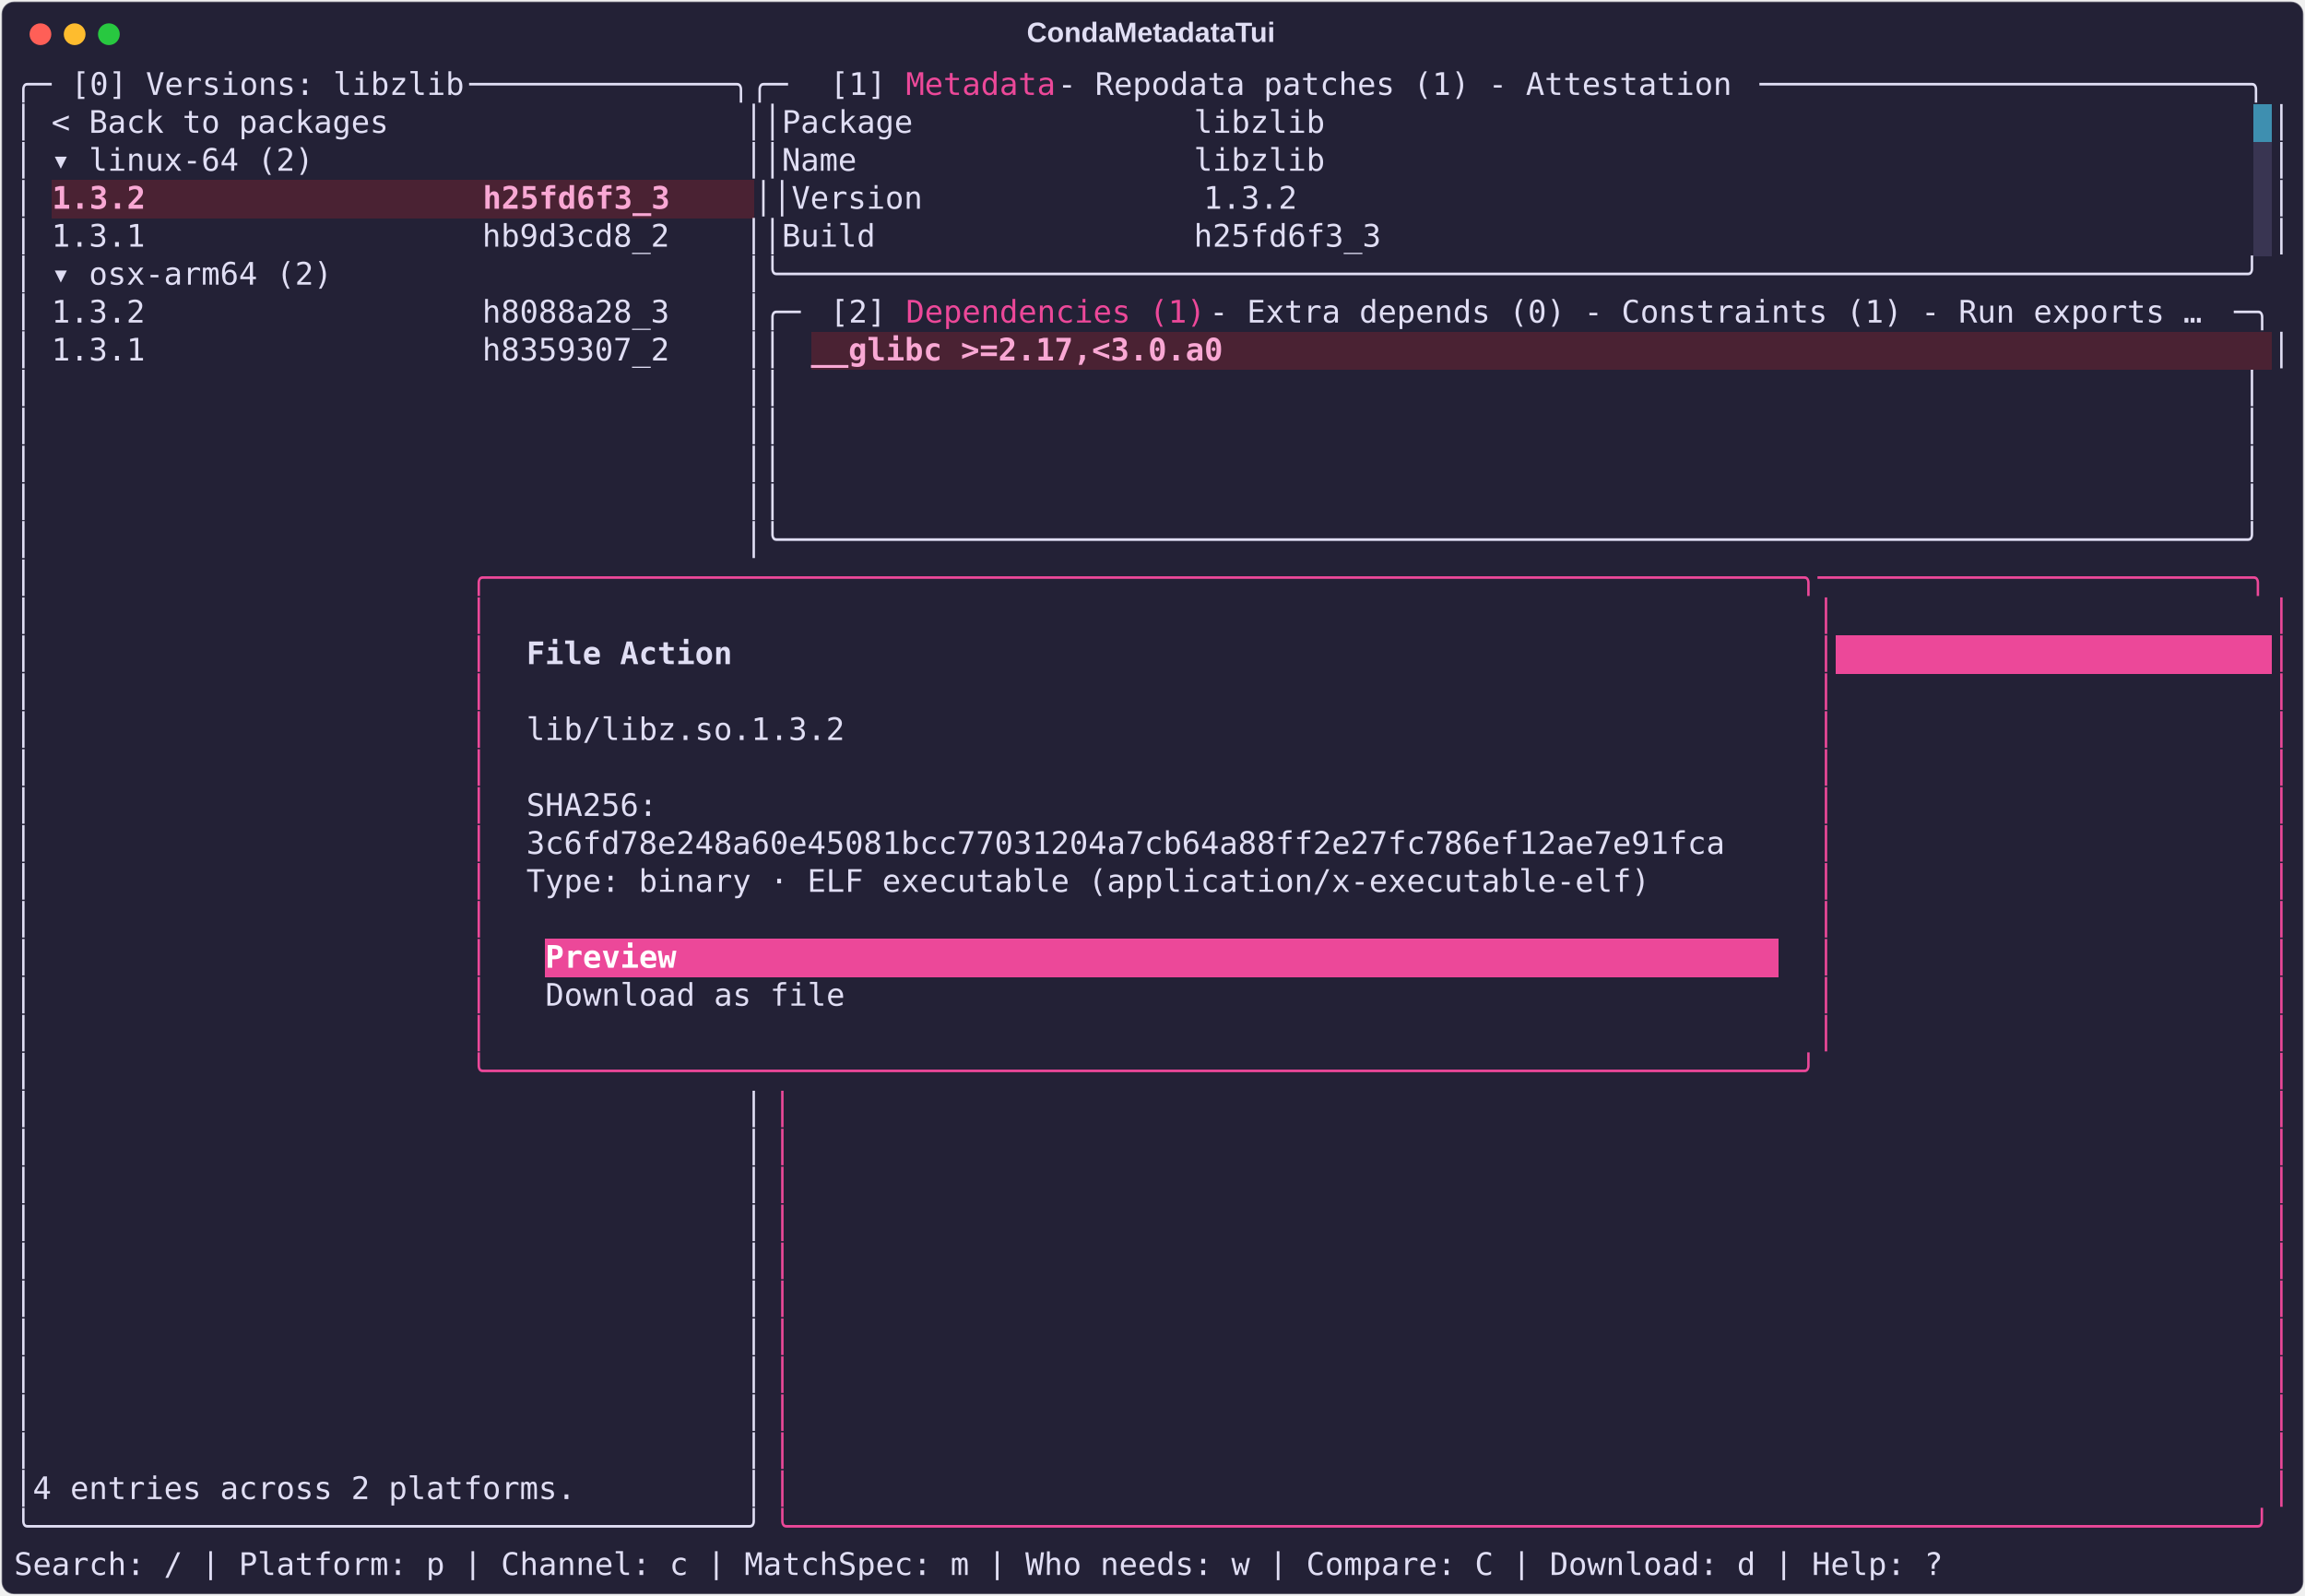
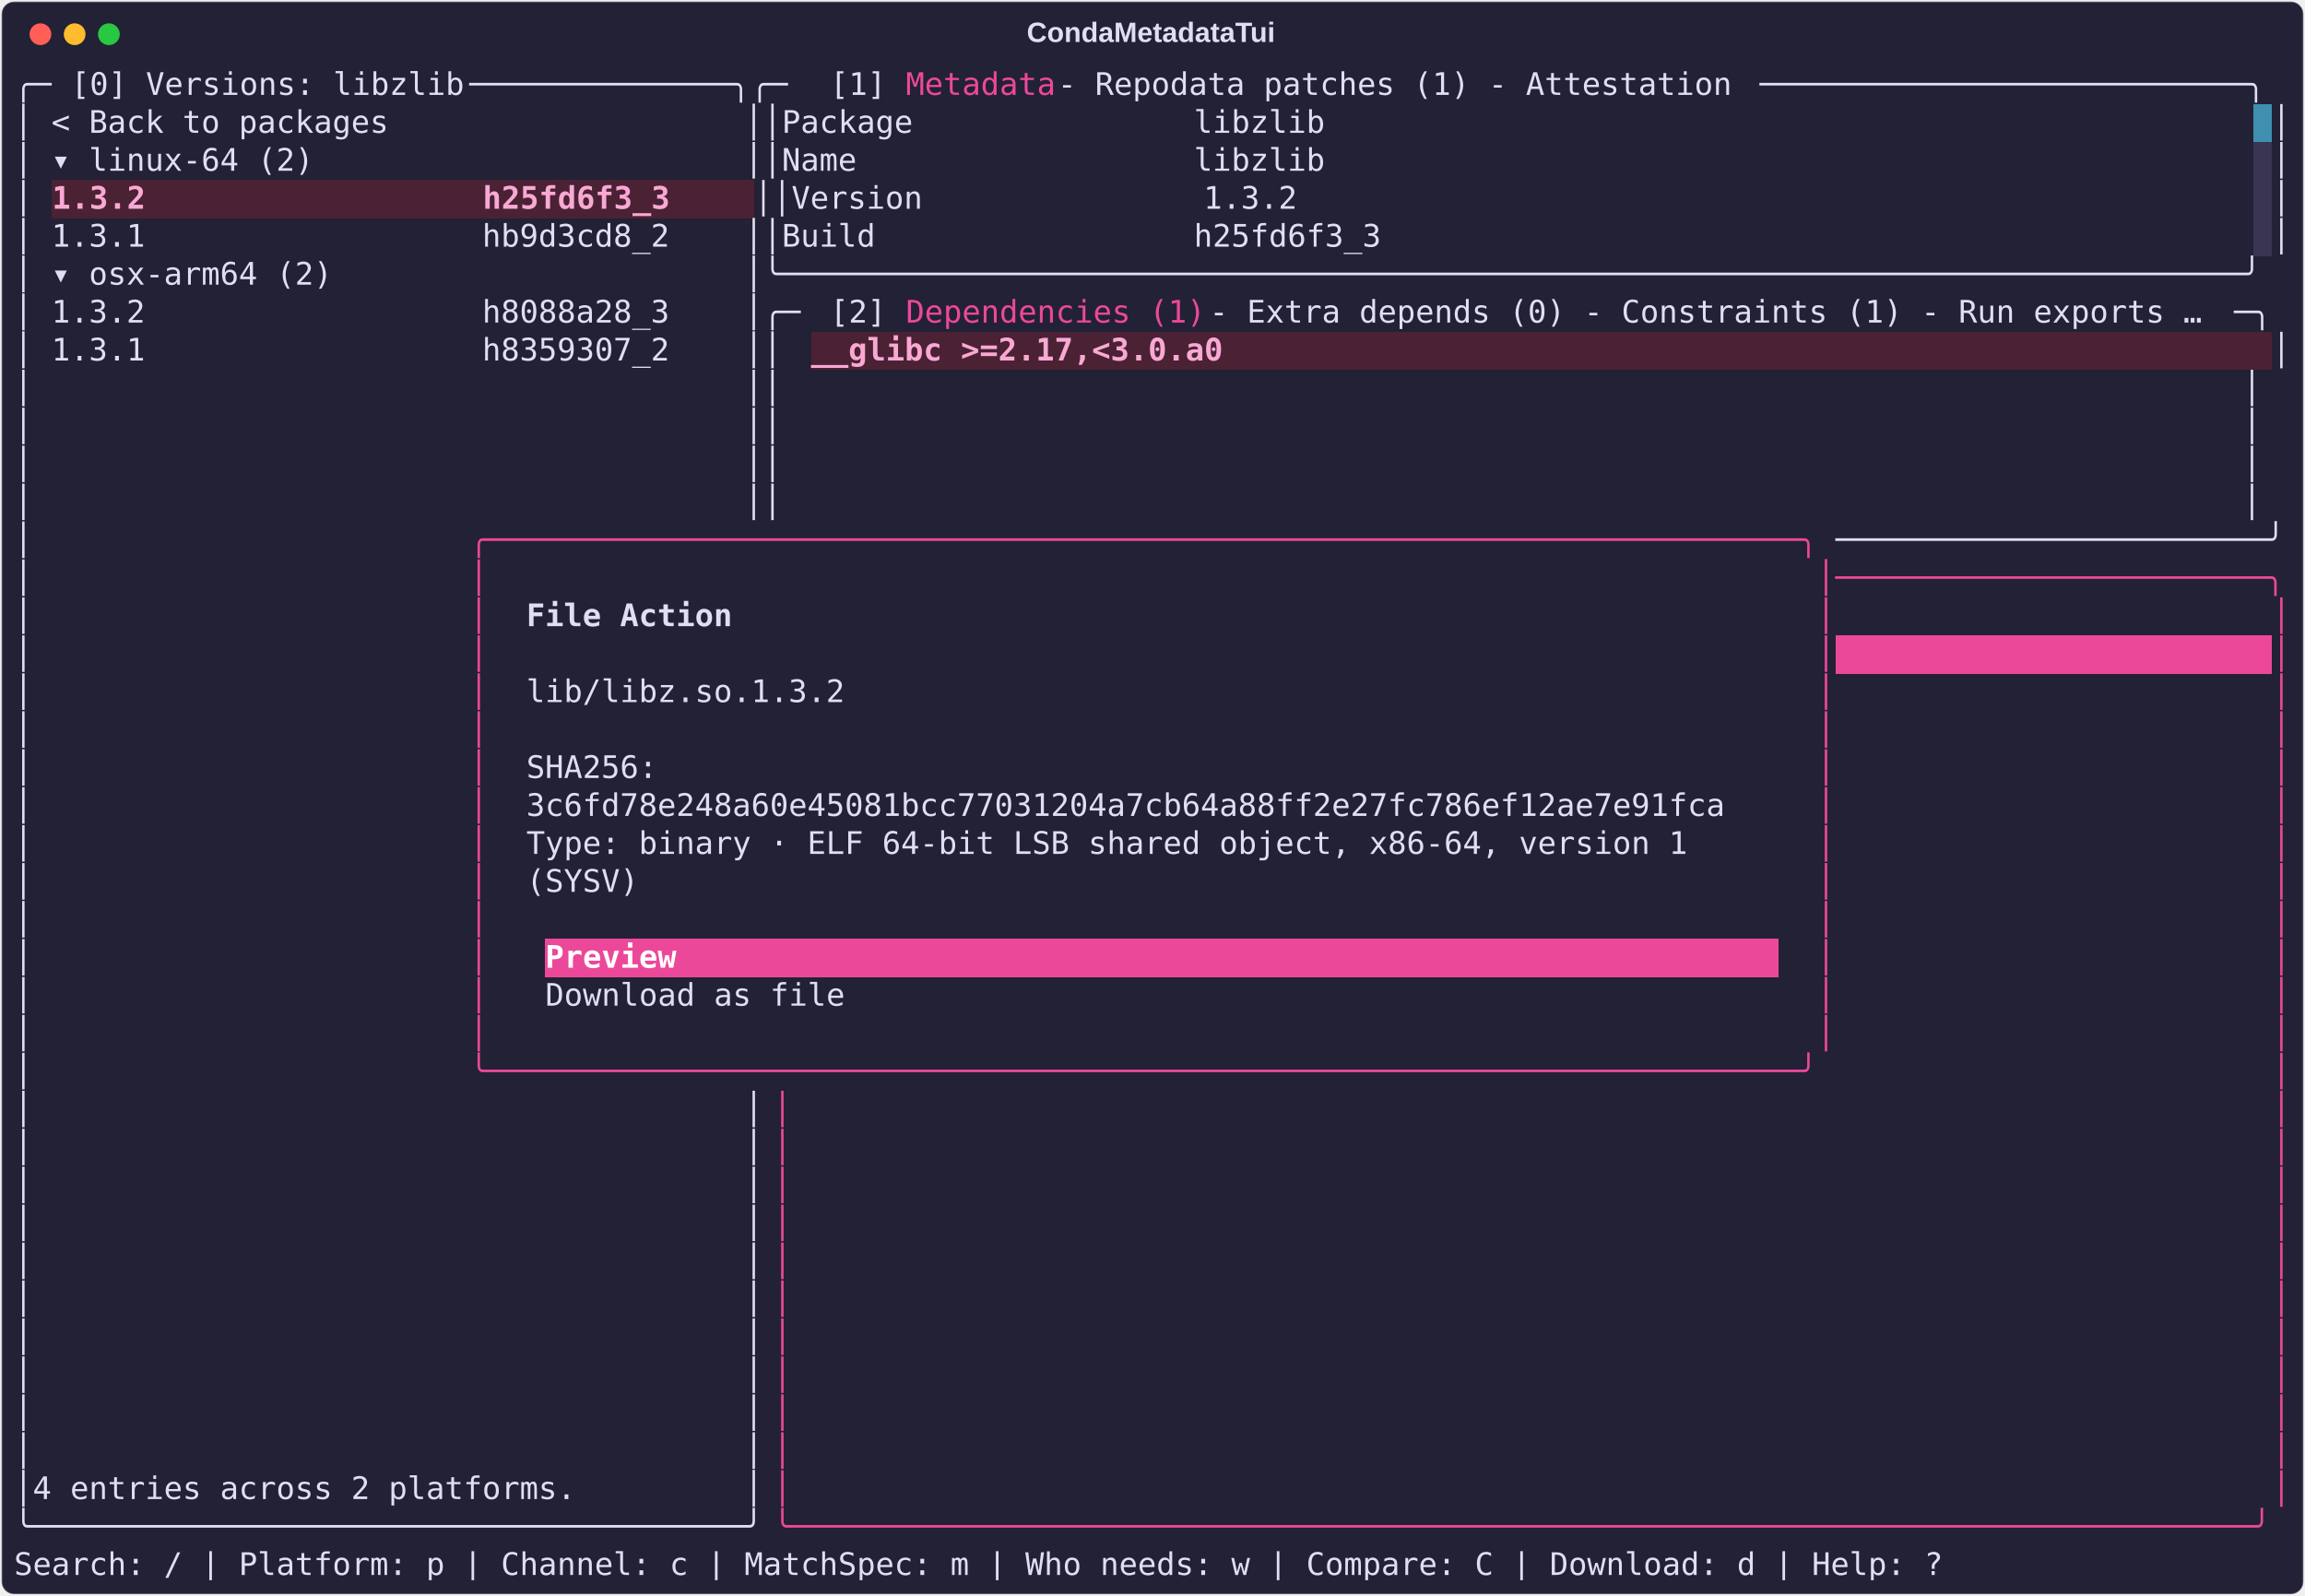
<svg xmlns="http://www.w3.org/2000/svg" class="rich-terminal" viewBox="0 0 1482 1026.0">
  <style>

    @font-face {
        font-family: "Fira Code";
        src: local("FiraCode-Regular"),
                url("https://cdnjs.cloudflare.com/ajax/libs/firacode/6.2.0/woff2/FiraCode-Regular.woff2") format("woff2"),
                url("https://cdnjs.cloudflare.com/ajax/libs/firacode/6.2.0/woff/FiraCode-Regular.woff") format("woff");
        font-style: normal;
        font-weight: 400;
    }
    @font-face {
        font-family: "Fira Code";
        src: local("FiraCode-Bold"),
                url("https://cdnjs.cloudflare.com/ajax/libs/firacode/6.2.0/woff2/FiraCode-Bold.woff2") format("woff2"),
                url("https://cdnjs.cloudflare.com/ajax/libs/firacode/6.2.0/woff/FiraCode-Bold.woff") format("woff");
        font-style: bold;
        font-weight: 700;
    }

    .terminal-matrix {
        font-family: Fira Code, monospace;
        font-size: 20px;
        line-height: 24.4px;
        font-variant-east-asian: full-width;
    }

    .terminal-title {
        font-size: 18px;
        font-weight: bold;
        font-family: arial;
    }

    .terminal-r1 { fill: #e0def4 }
.terminal-r2 { fill: #ec4899 }
.terminal-r3 { fill: #232136 }
.terminal-r4 { fill: #f9a8d4;font-weight: bold }
.terminal-r5 { fill: #e0def4;font-weight: bold }
.terminal-r6 { fill: #ffffff;font-weight: bold }
    </style>
  <defs>
    <clipPath id="terminal-clip-terminal">
      <rect x="0" y="0" width="1463.0" height="975.0" />
    </clipPath>
    <clipPath id="terminal-line-0">
      <rect x="0" y="1.5" width="1464" height="24.65" />
    </clipPath>
    <clipPath id="terminal-line-1">
      <rect x="0" y="25.9" width="1464" height="24.65" />
    </clipPath>
    <clipPath id="terminal-line-2">
      <rect x="0" y="50.3" width="1464" height="24.65" />
    </clipPath>
    <clipPath id="terminal-line-3">
      <rect x="0" y="74.7" width="1464" height="24.65" />
    </clipPath>
    <clipPath id="terminal-line-4">
      <rect x="0" y="99.1" width="1464" height="24.65" />
    </clipPath>
    <clipPath id="terminal-line-5">
      <rect x="0" y="123.5" width="1464" height="24.65" />
    </clipPath>
    <clipPath id="terminal-line-6">
      <rect x="0" y="147.9" width="1464" height="24.65" />
    </clipPath>
    <clipPath id="terminal-line-7">
      <rect x="0" y="172.3" width="1464" height="24.65" />
    </clipPath>
    <clipPath id="terminal-line-8">
      <rect x="0" y="196.7" width="1464" height="24.65" />
    </clipPath>
    <clipPath id="terminal-line-9">
      <rect x="0" y="221.1" width="1464" height="24.65" />
    </clipPath>
    <clipPath id="terminal-line-10">
      <rect x="0" y="245.5" width="1464" height="24.65" />
    </clipPath>
    <clipPath id="terminal-line-11">
      <rect x="0" y="269.9" width="1464" height="24.65" />
    </clipPath>
    <clipPath id="terminal-line-12">
      <rect x="0" y="294.3" width="1464" height="24.65" />
    </clipPath>
    <clipPath id="terminal-line-13">
      <rect x="0" y="318.7" width="1464" height="24.65" />
    </clipPath>
    <clipPath id="terminal-line-14">
      <rect x="0" y="343.1" width="1464" height="24.65" />
    </clipPath>
    <clipPath id="terminal-line-15">
      <rect x="0" y="367.5" width="1464" height="24.65" />
    </clipPath>
    <clipPath id="terminal-line-16">
      <rect x="0" y="391.9" width="1464" height="24.65" />
    </clipPath>
    <clipPath id="terminal-line-17">
      <rect x="0" y="416.3" width="1464" height="24.65" />
    </clipPath>
    <clipPath id="terminal-line-18">
      <rect x="0" y="440.7" width="1464" height="24.65" />
    </clipPath>
    <clipPath id="terminal-line-19">
      <rect x="0" y="465.1" width="1464" height="24.65" />
    </clipPath>
    <clipPath id="terminal-line-20">
      <rect x="0" y="489.5" width="1464" height="24.65" />
    </clipPath>
    <clipPath id="terminal-line-21">
      <rect x="0" y="513.9" width="1464" height="24.65" />
    </clipPath>
    <clipPath id="terminal-line-22">
      <rect x="0" y="538.3" width="1464" height="24.65" />
    </clipPath>
    <clipPath id="terminal-line-23">
      <rect x="0" y="562.7" width="1464" height="24.65" />
    </clipPath>
    <clipPath id="terminal-line-24">
      <rect x="0" y="587.1" width="1464" height="24.65" />
    </clipPath>
    <clipPath id="terminal-line-25">
      <rect x="0" y="611.5" width="1464" height="24.65" />
    </clipPath>
    <clipPath id="terminal-line-26">
      <rect x="0" y="635.9" width="1464" height="24.65" />
    </clipPath>
    <clipPath id="terminal-line-27">
      <rect x="0" y="660.3" width="1464" height="24.65" />
    </clipPath>
    <clipPath id="terminal-line-28">
      <rect x="0" y="684.7" width="1464" height="24.65" />
    </clipPath>
    <clipPath id="terminal-line-29">
      <rect x="0" y="709.1" width="1464" height="24.65" />
    </clipPath>
    <clipPath id="terminal-line-30">
      <rect x="0" y="733.5" width="1464" height="24.65" />
    </clipPath>
    <clipPath id="terminal-line-31">
      <rect x="0" y="757.9" width="1464" height="24.65" />
    </clipPath>
    <clipPath id="terminal-line-32">
      <rect x="0" y="782.3" width="1464" height="24.65" />
    </clipPath>
    <clipPath id="terminal-line-33">
      <rect x="0" y="806.7" width="1464" height="24.65" />
    </clipPath>
    <clipPath id="terminal-line-34">
      <rect x="0" y="831.1" width="1464" height="24.65" />
    </clipPath>
    <clipPath id="terminal-line-35">
      <rect x="0" y="855.5" width="1464" height="24.65" />
    </clipPath>
    <clipPath id="terminal-line-36">
      <rect x="0" y="879.9" width="1464" height="24.65" />
    </clipPath>
    <clipPath id="terminal-line-37">
      <rect x="0" y="904.3" width="1464" height="24.65" />
    </clipPath>
    <clipPath id="terminal-line-38">
      <rect x="0" y="928.7" width="1464" height="24.65" />
    </clipPath>
  </defs>
  <rect fill="#232136" stroke="rgba(255,255,255,0.35)" stroke-width="1" x="1" y="1" width="1480" height="1024" rx="8" />
  <text class="terminal-title" fill="#e0def4" text-anchor="middle" x="740" y="27">CondaMetadataTui</text>
  <g transform="translate(26,22)">
    <circle cx="0" cy="0" r="7" fill="#ff5f57" />
    <circle cx="22" cy="0" r="7" fill="#febc2e" />
    <circle cx="44" cy="0" r="7" fill="#28c840" />
  </g>
  <g transform="translate(9, 41)" clip-path="url(#terminal-clip-terminal)">
    <rect fill="#3e8fb0" x="1439.6" y="25.9" width="12.2" height="24.65" shape-rendering="crispEdges" />
    <rect fill="#393552" x="1439.6" y="50.3" width="12.2" height="24.65" shape-rendering="crispEdges" />
    <rect fill="#4a2233" x="24.4" y="74.7" width="451.4" height="24.65" shape-rendering="crispEdges" />
    <rect fill="#393552" x="1439.6" y="74.7" width="12.2" height="24.65" shape-rendering="crispEdges" />
    <rect fill="#393552" x="1439.6" y="99.1" width="12.2" height="24.65" shape-rendering="crispEdges" />
    <rect fill="#4a2233" x="512.4" y="172.3" width="939.4" height="24.65" shape-rendering="crispEdges" />
    <rect fill="#ec4899" x="1171.2" y="367.5" width="280.6" height="24.65" shape-rendering="crispEdges" />
    <rect fill="#ec4899" x="341.6" y="562.7" width="85.4" height="24.65" shape-rendering="crispEdges" />
    <rect fill="#ec4899" x="427" y="562.7" width="707.6" height="24.65" shape-rendering="crispEdges" />
    <g class="terminal-matrix">
      <text class="terminal-r1" x="0" y="20" textLength="36.6" clip-path="url(#terminal-line-0)">╭─ </text>
      <text class="terminal-r1" x="36.6" y="20" textLength="256.2" clip-path="url(#terminal-line-0)">[0] Versions: libzlib</text>
      <text class="terminal-r1" x="292.8" y="20" textLength="231.8" clip-path="url(#terminal-line-0)"> ──────────────╮╭─ </text>
      <text class="terminal-r1" x="524.6" y="20" textLength="48.8" clip-path="url(#terminal-line-0)">[1] </text>
      <text class="terminal-r2" x="573.4" y="20" textLength="97.6" clip-path="url(#terminal-line-0)">Metadata</text>
      <text class="terminal-r1" x="671" y="20" textLength="451.4" clip-path="url(#terminal-line-0)"> - Repodata patches (1) - Attestation</text>
      <text class="terminal-r1" x="1122.4" y="20" textLength="341.6" clip-path="url(#terminal-line-0)"> ──────────────────────────╮</text>
      <text class="terminal-r1" x="1464" y="20" textLength="12.2" clip-path="url(#terminal-line-0)">
</text>
      <text class="terminal-r1" x="0" y="44.4" textLength="1439.6" clip-path="url(#terminal-line-1)">│ &lt; Back to packages                   ││Package               libzlib                                                </text>
      <text class="terminal-r1" x="1451.8" y="44.4" textLength="12.2" clip-path="url(#terminal-line-1)">│</text>
      <text class="terminal-r1" x="1464" y="44.4" textLength="12.2" clip-path="url(#terminal-line-1)">
</text>
      <text class="terminal-r1" x="0" y="68.8" textLength="1439.6" clip-path="url(#terminal-line-2)">│ ▾ linux-64 (2)                       ││Name                  libzlib                                                </text>
      <text class="terminal-r1" x="1451.8" y="68.8" textLength="12.2" clip-path="url(#terminal-line-2)">│</text>
      <text class="terminal-r1" x="1464" y="68.8" textLength="12.2" clip-path="url(#terminal-line-2)">
</text>
      <text class="terminal-r1" x="0" y="93.2" textLength="24.4" clip-path="url(#terminal-line-3)">│ </text>
      <text class="terminal-r4" x="24.4" y="93.2" textLength="451.4" clip-path="url(#terminal-line-3)">1.3.2                  h25fd6f3_3    </text>
      <text class="terminal-r1" x="475.8" y="93.2" textLength="963.8" clip-path="url(#terminal-line-3)">││Version               1.3.2                                                  </text>
      <text class="terminal-r1" x="1451.8" y="93.2" textLength="12.2" clip-path="url(#terminal-line-3)">│</text>
      <text class="terminal-r1" x="1464" y="93.2" textLength="12.2" clip-path="url(#terminal-line-3)">
</text>
      <text class="terminal-r1" x="0" y="117.6" textLength="1439.6" clip-path="url(#terminal-line-4)">│ 1.3.1                  hb9d3cd8_2    ││Build                 h25fd6f3_3                                             </text>
      <text class="terminal-r1" x="1451.8" y="117.6" textLength="12.2" clip-path="url(#terminal-line-4)">│</text>
      <text class="terminal-r1" x="1464" y="117.6" textLength="12.2" clip-path="url(#terminal-line-4)">
</text>
      <text class="terminal-r1" x="0" y="142" textLength="1464" clip-path="url(#terminal-line-5)">│ ▾ osx-arm64 (2)                      │╰──────────────────────────────────────────────────────────────────────────────╯</text>
      <text class="terminal-r1" x="1464" y="142" textLength="12.2" clip-path="url(#terminal-line-5)">
</text>
      <text class="terminal-r1" x="0" y="166.4" textLength="524.6" clip-path="url(#terminal-line-6)">│ 1.3.2                  h8088a28_3    │╭─ </text>
      <text class="terminal-r1" x="524.6" y="166.4" textLength="48.8" clip-path="url(#terminal-line-6)">[2] </text>
      <text class="terminal-r2" x="573.4" y="166.4" textLength="195.2" clip-path="url(#terminal-line-6)">Dependencies (1)</text>
      <text class="terminal-r1" x="768.6" y="166.4" textLength="658.8" clip-path="url(#terminal-line-6)"> - Extra depends (0) - Constraints (1) - Run exports …</text>
      <text class="terminal-r1" x="1427.4" y="166.4" textLength="36.6" clip-path="url(#terminal-line-6)"> ─╮</text>
      <text class="terminal-r1" x="1464" y="166.4" textLength="12.2" clip-path="url(#terminal-line-6)">
</text>
      <text class="terminal-r1" x="0" y="190.8" textLength="512.4" clip-path="url(#terminal-line-7)">│ 1.3.1                  h8359307_2    ││ </text>
      <text class="terminal-r4" x="512.4" y="190.8" textLength="939.4" clip-path="url(#terminal-line-7)">__glibc &gt;=2.17,&lt;3.0.a0                                                       </text>
      <text class="terminal-r1" x="1451.8" y="190.8" textLength="12.2" clip-path="url(#terminal-line-7)">│</text>
      <text class="terminal-r1" x="1464" y="190.8" textLength="12.2" clip-path="url(#terminal-line-7)">
</text>
      <text class="terminal-r1" x="0" y="215.2" textLength="1464" clip-path="url(#terminal-line-8)">│                                      ││                                                                              │</text>
      <text class="terminal-r1" x="1464" y="215.2" textLength="12.2" clip-path="url(#terminal-line-8)">
</text>
      <text class="terminal-r1" x="0" y="239.6" textLength="1464" clip-path="url(#terminal-line-9)">│                                      ││                                                                              │</text>
      <text class="terminal-r1" x="1464" y="239.6" textLength="12.2" clip-path="url(#terminal-line-9)">
</text>
      <text class="terminal-r1" x="0" y="264" textLength="1464" clip-path="url(#terminal-line-10)">│                                      ││                                                                              │</text>
      <text class="terminal-r1" x="1464" y="264" textLength="12.2" clip-path="url(#terminal-line-10)">
</text>
      <text class="terminal-r1" x="0" y="288.4" textLength="1464" clip-path="url(#terminal-line-11)">│                                      ││                                                                              │</text>
      <text class="terminal-r1" x="1464" y="288.4" textLength="12.2" clip-path="url(#terminal-line-11)">
</text>
-       <text class="terminal-r1" x="0" y="312.8" textLength="1464" clip-path="url(#terminal-line-12)">│                                      │╰──────────────────────────────────────────────────────────────────────────────╯</text>
+       <text class="terminal-r1" x="0" y="312.8" textLength="292.8" clip-path="url(#terminal-line-12)">│                       </text>
+       <text class="terminal-r2" x="292.8" y="312.8" textLength="878.4" clip-path="url(#terminal-line-12)">╭──────────────────────────────────────────────────────────────────────╮</text>
+       <text class="terminal-r1" x="1171.2" y="312.8" textLength="292.8" clip-path="url(#terminal-line-12)">───────────────────────╯</text>
      <text class="terminal-r1" x="1464" y="312.8" textLength="12.2" clip-path="url(#terminal-line-12)">
</text>
      <text class="terminal-r1" x="0" y="337.2" textLength="292.8" clip-path="url(#terminal-line-13)">│                       </text>
-       <text class="terminal-r2" x="292.8" y="337.2" textLength="1171.2" clip-path="url(#terminal-line-13)">╭──────────────────────────────────────────────────────────────────────╮───────────────────────╮</text>
+       <text class="terminal-r2" x="292.8" y="337.2" textLength="12.2" clip-path="url(#terminal-line-13)">│</text>
+       <text class="terminal-r2" x="1159" y="337.2" textLength="305" clip-path="url(#terminal-line-13)">│───────────────────────╮</text>
      <text class="terminal-r1" x="1464" y="337.2" textLength="12.2" clip-path="url(#terminal-line-13)">
</text>
      <text class="terminal-r1" x="0" y="361.6" textLength="292.8" clip-path="url(#terminal-line-14)">│                       </text>
      <text class="terminal-r2" x="292.8" y="361.6" textLength="12.2" clip-path="url(#terminal-line-14)">│</text>
+       <text class="terminal-r5" x="329.4" y="361.6" textLength="134.2" clip-path="url(#terminal-line-14)">File Action</text>
      <text class="terminal-r2" x="1159" y="361.6" textLength="12.2" clip-path="url(#terminal-line-14)">│</text>
      <text class="terminal-r2" x="1451.8" y="361.6" textLength="12.2" clip-path="url(#terminal-line-14)">│</text>
      <text class="terminal-r1" x="1464" y="361.6" textLength="12.2" clip-path="url(#terminal-line-14)">
</text>
      <text class="terminal-r1" x="0" y="386" textLength="292.8" clip-path="url(#terminal-line-15)">│                       </text>
      <text class="terminal-r2" x="292.8" y="386" textLength="12.2" clip-path="url(#terminal-line-15)">│</text>
-       <text class="terminal-r5" x="329.4" y="386" textLength="134.2" clip-path="url(#terminal-line-15)">File Action</text>
      <text class="terminal-r2" x="1159" y="386" textLength="12.2" clip-path="url(#terminal-line-15)">│</text>
      <text class="terminal-r2" x="1451.8" y="386" textLength="12.2" clip-path="url(#terminal-line-15)">│</text>
      <text class="terminal-r1" x="1464" y="386" textLength="12.2" clip-path="url(#terminal-line-15)">
</text>
      <text class="terminal-r1" x="0" y="410.4" textLength="292.8" clip-path="url(#terminal-line-16)">│                       </text>
      <text class="terminal-r2" x="292.8" y="410.4" textLength="12.2" clip-path="url(#terminal-line-16)">│</text>
+       <text class="terminal-r1" x="329.4" y="410.4" textLength="207.4" clip-path="url(#terminal-line-16)">lib/libz.so.1.3.2</text>
      <text class="terminal-r2" x="1159" y="410.4" textLength="12.2" clip-path="url(#terminal-line-16)">│</text>
      <text class="terminal-r2" x="1451.8" y="410.4" textLength="12.2" clip-path="url(#terminal-line-16)">│</text>
      <text class="terminal-r1" x="1464" y="410.4" textLength="12.2" clip-path="url(#terminal-line-16)">
</text>
      <text class="terminal-r1" x="0" y="434.8" textLength="292.8" clip-path="url(#terminal-line-17)">│                       </text>
      <text class="terminal-r2" x="292.8" y="434.8" textLength="12.2" clip-path="url(#terminal-line-17)">│</text>
-       <text class="terminal-r1" x="329.4" y="434.8" textLength="207.4" clip-path="url(#terminal-line-17)">lib/libz.so.1.3.2</text>
      <text class="terminal-r2" x="1159" y="434.8" textLength="12.2" clip-path="url(#terminal-line-17)">│</text>
      <text class="terminal-r2" x="1451.8" y="434.8" textLength="12.2" clip-path="url(#terminal-line-17)">│</text>
      <text class="terminal-r1" x="1464" y="434.8" textLength="12.2" clip-path="url(#terminal-line-17)">
</text>
      <text class="terminal-r1" x="0" y="459.2" textLength="292.8" clip-path="url(#terminal-line-18)">│                       </text>
      <text class="terminal-r2" x="292.8" y="459.2" textLength="12.2" clip-path="url(#terminal-line-18)">│</text>
+       <text class="terminal-r1" x="329.4" y="459.2" textLength="85.4" clip-path="url(#terminal-line-18)">SHA256:</text>
      <text class="terminal-r2" x="1159" y="459.2" textLength="12.2" clip-path="url(#terminal-line-18)">│</text>
      <text class="terminal-r2" x="1451.8" y="459.2" textLength="12.2" clip-path="url(#terminal-line-18)">│</text>
      <text class="terminal-r1" x="1464" y="459.2" textLength="12.2" clip-path="url(#terminal-line-18)">
</text>
      <text class="terminal-r1" x="0" y="483.6" textLength="292.8" clip-path="url(#terminal-line-19)">│                       </text>
      <text class="terminal-r2" x="292.8" y="483.6" textLength="12.2" clip-path="url(#terminal-line-19)">│</text>
-       <text class="terminal-r1" x="329.4" y="483.6" textLength="85.4" clip-path="url(#terminal-line-19)">SHA256:</text>
+       <text class="terminal-r1" x="329.4" y="483.6" textLength="780.8" clip-path="url(#terminal-line-19)">3c6fd78e248a60e45081bcc77031204a7cb64a88ff2e27fc786ef12ae7e91fca</text>
      <text class="terminal-r2" x="1159" y="483.6" textLength="12.2" clip-path="url(#terminal-line-19)">│</text>
      <text class="terminal-r2" x="1451.8" y="483.6" textLength="12.2" clip-path="url(#terminal-line-19)">│</text>
      <text class="terminal-r1" x="1464" y="483.6" textLength="12.2" clip-path="url(#terminal-line-19)">
</text>
      <text class="terminal-r1" x="0" y="508" textLength="292.8" clip-path="url(#terminal-line-20)">│                       </text>
      <text class="terminal-r2" x="292.8" y="508" textLength="12.2" clip-path="url(#terminal-line-20)">│</text>
-       <text class="terminal-r1" x="329.4" y="508" textLength="780.8" clip-path="url(#terminal-line-20)">3c6fd78e248a60e45081bcc77031204a7cb64a88ff2e27fc786ef12ae7e91fca</text>
+       <text class="terminal-r1" x="329.4" y="508" textLength="756.4" clip-path="url(#terminal-line-20)">Type: binary · ELF 64-bit LSB shared object, x86-64, version 1</text>
      <text class="terminal-r2" x="1159" y="508" textLength="12.2" clip-path="url(#terminal-line-20)">│</text>
      <text class="terminal-r2" x="1451.8" y="508" textLength="12.2" clip-path="url(#terminal-line-20)">│</text>
      <text class="terminal-r1" x="1464" y="508" textLength="12.2" clip-path="url(#terminal-line-20)">
</text>
      <text class="terminal-r1" x="0" y="532.4" textLength="292.8" clip-path="url(#terminal-line-21)">│                       </text>
      <text class="terminal-r2" x="292.8" y="532.4" textLength="12.2" clip-path="url(#terminal-line-21)">│</text>
-       <text class="terminal-r1" x="329.4" y="532.4" textLength="732" clip-path="url(#terminal-line-21)">Type: binary · ELF executable (application/x-executable-elf)</text>
+       <text class="terminal-r1" x="329.4" y="532.4" textLength="73.2" clip-path="url(#terminal-line-21)">(SYSV)</text>
      <text class="terminal-r2" x="1159" y="532.4" textLength="12.2" clip-path="url(#terminal-line-21)">│</text>
      <text class="terminal-r2" x="1451.8" y="532.4" textLength="12.2" clip-path="url(#terminal-line-21)">│</text>
      <text class="terminal-r1" x="1464" y="532.4" textLength="12.2" clip-path="url(#terminal-line-21)">
</text>
      <text class="terminal-r1" x="0" y="556.8" textLength="292.8" clip-path="url(#terminal-line-22)">│                       </text>
      <text class="terminal-r2" x="292.8" y="556.8" textLength="12.2" clip-path="url(#terminal-line-22)">│</text>
      <text class="terminal-r2" x="1159" y="556.8" textLength="12.2" clip-path="url(#terminal-line-22)">│</text>
      <text class="terminal-r2" x="1451.8" y="556.8" textLength="12.2" clip-path="url(#terminal-line-22)">│</text>
      <text class="terminal-r1" x="1464" y="556.8" textLength="12.2" clip-path="url(#terminal-line-22)">
</text>
      <text class="terminal-r1" x="0" y="581.2" textLength="292.8" clip-path="url(#terminal-line-23)">│                       </text>
      <text class="terminal-r2" x="292.8" y="581.2" textLength="12.2" clip-path="url(#terminal-line-23)">│</text>
      <text class="terminal-r6" x="341.6" y="581.2" textLength="85.4" clip-path="url(#terminal-line-23)">Preview</text>
      <text class="terminal-r2" x="1159" y="581.2" textLength="12.2" clip-path="url(#terminal-line-23)">│</text>
      <text class="terminal-r2" x="1451.8" y="581.2" textLength="12.2" clip-path="url(#terminal-line-23)">│</text>
      <text class="terminal-r1" x="1464" y="581.2" textLength="12.2" clip-path="url(#terminal-line-23)">
</text>
      <text class="terminal-r1" x="0" y="605.6" textLength="292.8" clip-path="url(#terminal-line-24)">│                       </text>
      <text class="terminal-r2" x="292.8" y="605.6" textLength="12.2" clip-path="url(#terminal-line-24)">│</text>
      <text class="terminal-r1" x="341.6" y="605.6" textLength="195.2" clip-path="url(#terminal-line-24)">Download as file</text>
      <text class="terminal-r2" x="1159" y="605.6" textLength="12.2" clip-path="url(#terminal-line-24)">│</text>
      <text class="terminal-r2" x="1451.8" y="605.6" textLength="12.2" clip-path="url(#terminal-line-24)">│</text>
      <text class="terminal-r1" x="1464" y="605.6" textLength="12.2" clip-path="url(#terminal-line-24)">
</text>
      <text class="terminal-r1" x="0" y="630" textLength="292.8" clip-path="url(#terminal-line-25)">│                       </text>
      <text class="terminal-r2" x="292.8" y="630" textLength="12.2" clip-path="url(#terminal-line-25)">│</text>
      <text class="terminal-r2" x="1159" y="630" textLength="12.2" clip-path="url(#terminal-line-25)">│</text>
      <text class="terminal-r2" x="1451.8" y="630" textLength="12.2" clip-path="url(#terminal-line-25)">│</text>
      <text class="terminal-r1" x="1464" y="630" textLength="12.2" clip-path="url(#terminal-line-25)">
</text>
      <text class="terminal-r1" x="0" y="654.4" textLength="292.8" clip-path="url(#terminal-line-26)">│                       </text>
      <text class="terminal-r2" x="292.8" y="654.4" textLength="878.4" clip-path="url(#terminal-line-26)">╰──────────────────────────────────────────────────────────────────────╯</text>
      <text class="terminal-r2" x="1451.8" y="654.4" textLength="12.2" clip-path="url(#terminal-line-26)">│</text>
      <text class="terminal-r1" x="1464" y="654.4" textLength="12.2" clip-path="url(#terminal-line-26)">
</text>
      <text class="terminal-r1" x="0" y="678.8" textLength="488" clip-path="url(#terminal-line-27)">│                                      │</text>
      <text class="terminal-r2" x="488" y="678.8" textLength="12.2" clip-path="url(#terminal-line-27)">│</text>
      <text class="terminal-r2" x="1451.8" y="678.8" textLength="12.2" clip-path="url(#terminal-line-27)">│</text>
      <text class="terminal-r1" x="1464" y="678.8" textLength="12.2" clip-path="url(#terminal-line-27)">
</text>
      <text class="terminal-r1" x="0" y="703.2" textLength="488" clip-path="url(#terminal-line-28)">│                                      │</text>
      <text class="terminal-r2" x="488" y="703.2" textLength="12.2" clip-path="url(#terminal-line-28)">│</text>
      <text class="terminal-r2" x="1451.8" y="703.2" textLength="12.2" clip-path="url(#terminal-line-28)">│</text>
      <text class="terminal-r1" x="1464" y="703.2" textLength="12.2" clip-path="url(#terminal-line-28)">
</text>
      <text class="terminal-r1" x="0" y="727.6" textLength="488" clip-path="url(#terminal-line-29)">│                                      │</text>
      <text class="terminal-r2" x="488" y="727.6" textLength="12.2" clip-path="url(#terminal-line-29)">│</text>
      <text class="terminal-r2" x="1451.8" y="727.6" textLength="12.2" clip-path="url(#terminal-line-29)">│</text>
      <text class="terminal-r1" x="1464" y="727.6" textLength="12.2" clip-path="url(#terminal-line-29)">
</text>
      <text class="terminal-r1" x="0" y="752" textLength="488" clip-path="url(#terminal-line-30)">│                                      │</text>
      <text class="terminal-r2" x="488" y="752" textLength="12.2" clip-path="url(#terminal-line-30)">│</text>
      <text class="terminal-r2" x="1451.8" y="752" textLength="12.2" clip-path="url(#terminal-line-30)">│</text>
      <text class="terminal-r1" x="1464" y="752" textLength="12.2" clip-path="url(#terminal-line-30)">
</text>
      <text class="terminal-r1" x="0" y="776.4" textLength="488" clip-path="url(#terminal-line-31)">│                                      │</text>
      <text class="terminal-r2" x="488" y="776.4" textLength="12.2" clip-path="url(#terminal-line-31)">│</text>
      <text class="terminal-r2" x="1451.8" y="776.4" textLength="12.2" clip-path="url(#terminal-line-31)">│</text>
      <text class="terminal-r1" x="1464" y="776.4" textLength="12.2" clip-path="url(#terminal-line-31)">
</text>
      <text class="terminal-r1" x="0" y="800.8" textLength="488" clip-path="url(#terminal-line-32)">│                                      │</text>
      <text class="terminal-r2" x="488" y="800.8" textLength="12.2" clip-path="url(#terminal-line-32)">│</text>
      <text class="terminal-r2" x="1451.8" y="800.8" textLength="12.2" clip-path="url(#terminal-line-32)">│</text>
      <text class="terminal-r1" x="1464" y="800.8" textLength="12.2" clip-path="url(#terminal-line-32)">
</text>
      <text class="terminal-r1" x="0" y="825.2" textLength="488" clip-path="url(#terminal-line-33)">│                                      │</text>
      <text class="terminal-r2" x="488" y="825.2" textLength="12.2" clip-path="url(#terminal-line-33)">│</text>
      <text class="terminal-r2" x="1451.8" y="825.2" textLength="12.2" clip-path="url(#terminal-line-33)">│</text>
      <text class="terminal-r1" x="1464" y="825.2" textLength="12.2" clip-path="url(#terminal-line-33)">
</text>
      <text class="terminal-r1" x="0" y="849.6" textLength="488" clip-path="url(#terminal-line-34)">│                                      │</text>
      <text class="terminal-r2" x="488" y="849.6" textLength="12.2" clip-path="url(#terminal-line-34)">│</text>
      <text class="terminal-r2" x="1451.8" y="849.6" textLength="12.2" clip-path="url(#terminal-line-34)">│</text>
      <text class="terminal-r1" x="1464" y="849.6" textLength="12.2" clip-path="url(#terminal-line-34)">
</text>
      <text class="terminal-r1" x="0" y="874" textLength="488" clip-path="url(#terminal-line-35)">│                                      │</text>
      <text class="terminal-r2" x="488" y="874" textLength="12.2" clip-path="url(#terminal-line-35)">│</text>
      <text class="terminal-r2" x="1451.8" y="874" textLength="12.2" clip-path="url(#terminal-line-35)">│</text>
      <text class="terminal-r1" x="1464" y="874" textLength="12.2" clip-path="url(#terminal-line-35)">
</text>
      <text class="terminal-r1" x="0" y="898.4" textLength="488" clip-path="url(#terminal-line-36)">│                                      │</text>
      <text class="terminal-r2" x="488" y="898.4" textLength="12.2" clip-path="url(#terminal-line-36)">│</text>
      <text class="terminal-r2" x="1451.8" y="898.4" textLength="12.2" clip-path="url(#terminal-line-36)">│</text>
      <text class="terminal-r1" x="1464" y="898.4" textLength="12.2" clip-path="url(#terminal-line-36)">
</text>
      <text class="terminal-r1" x="0" y="922.8" textLength="488" clip-path="url(#terminal-line-37)">│4 entries across 2 platforms.         │</text>
      <text class="terminal-r2" x="488" y="922.8" textLength="12.2" clip-path="url(#terminal-line-37)">│</text>
      <text class="terminal-r2" x="1451.8" y="922.8" textLength="12.2" clip-path="url(#terminal-line-37)">│</text>
      <text class="terminal-r1" x="1464" y="922.8" textLength="12.2" clip-path="url(#terminal-line-37)">
</text>
      <text class="terminal-r1" x="0" y="947.2" textLength="488" clip-path="url(#terminal-line-38)">╰──────────────────────────────────────╯</text>
      <text class="terminal-r2" x="488" y="947.2" textLength="976" clip-path="url(#terminal-line-38)">╰──────────────────────────────────────────────────────────────────────────────╯</text>
      <text class="terminal-r1" x="1464" y="947.2" textLength="12.2" clip-path="url(#terminal-line-38)">
</text>
      <text class="terminal-r1" x="0" y="971.6" textLength="1464" clip-path="url(#terminal-line-39)">Search: / | Platform: p | Channel: c | MatchSpec: m | Who needs: w | Compare: C | Download: d | Help: ?                 </text>
    </g>
  </g>
</svg>
